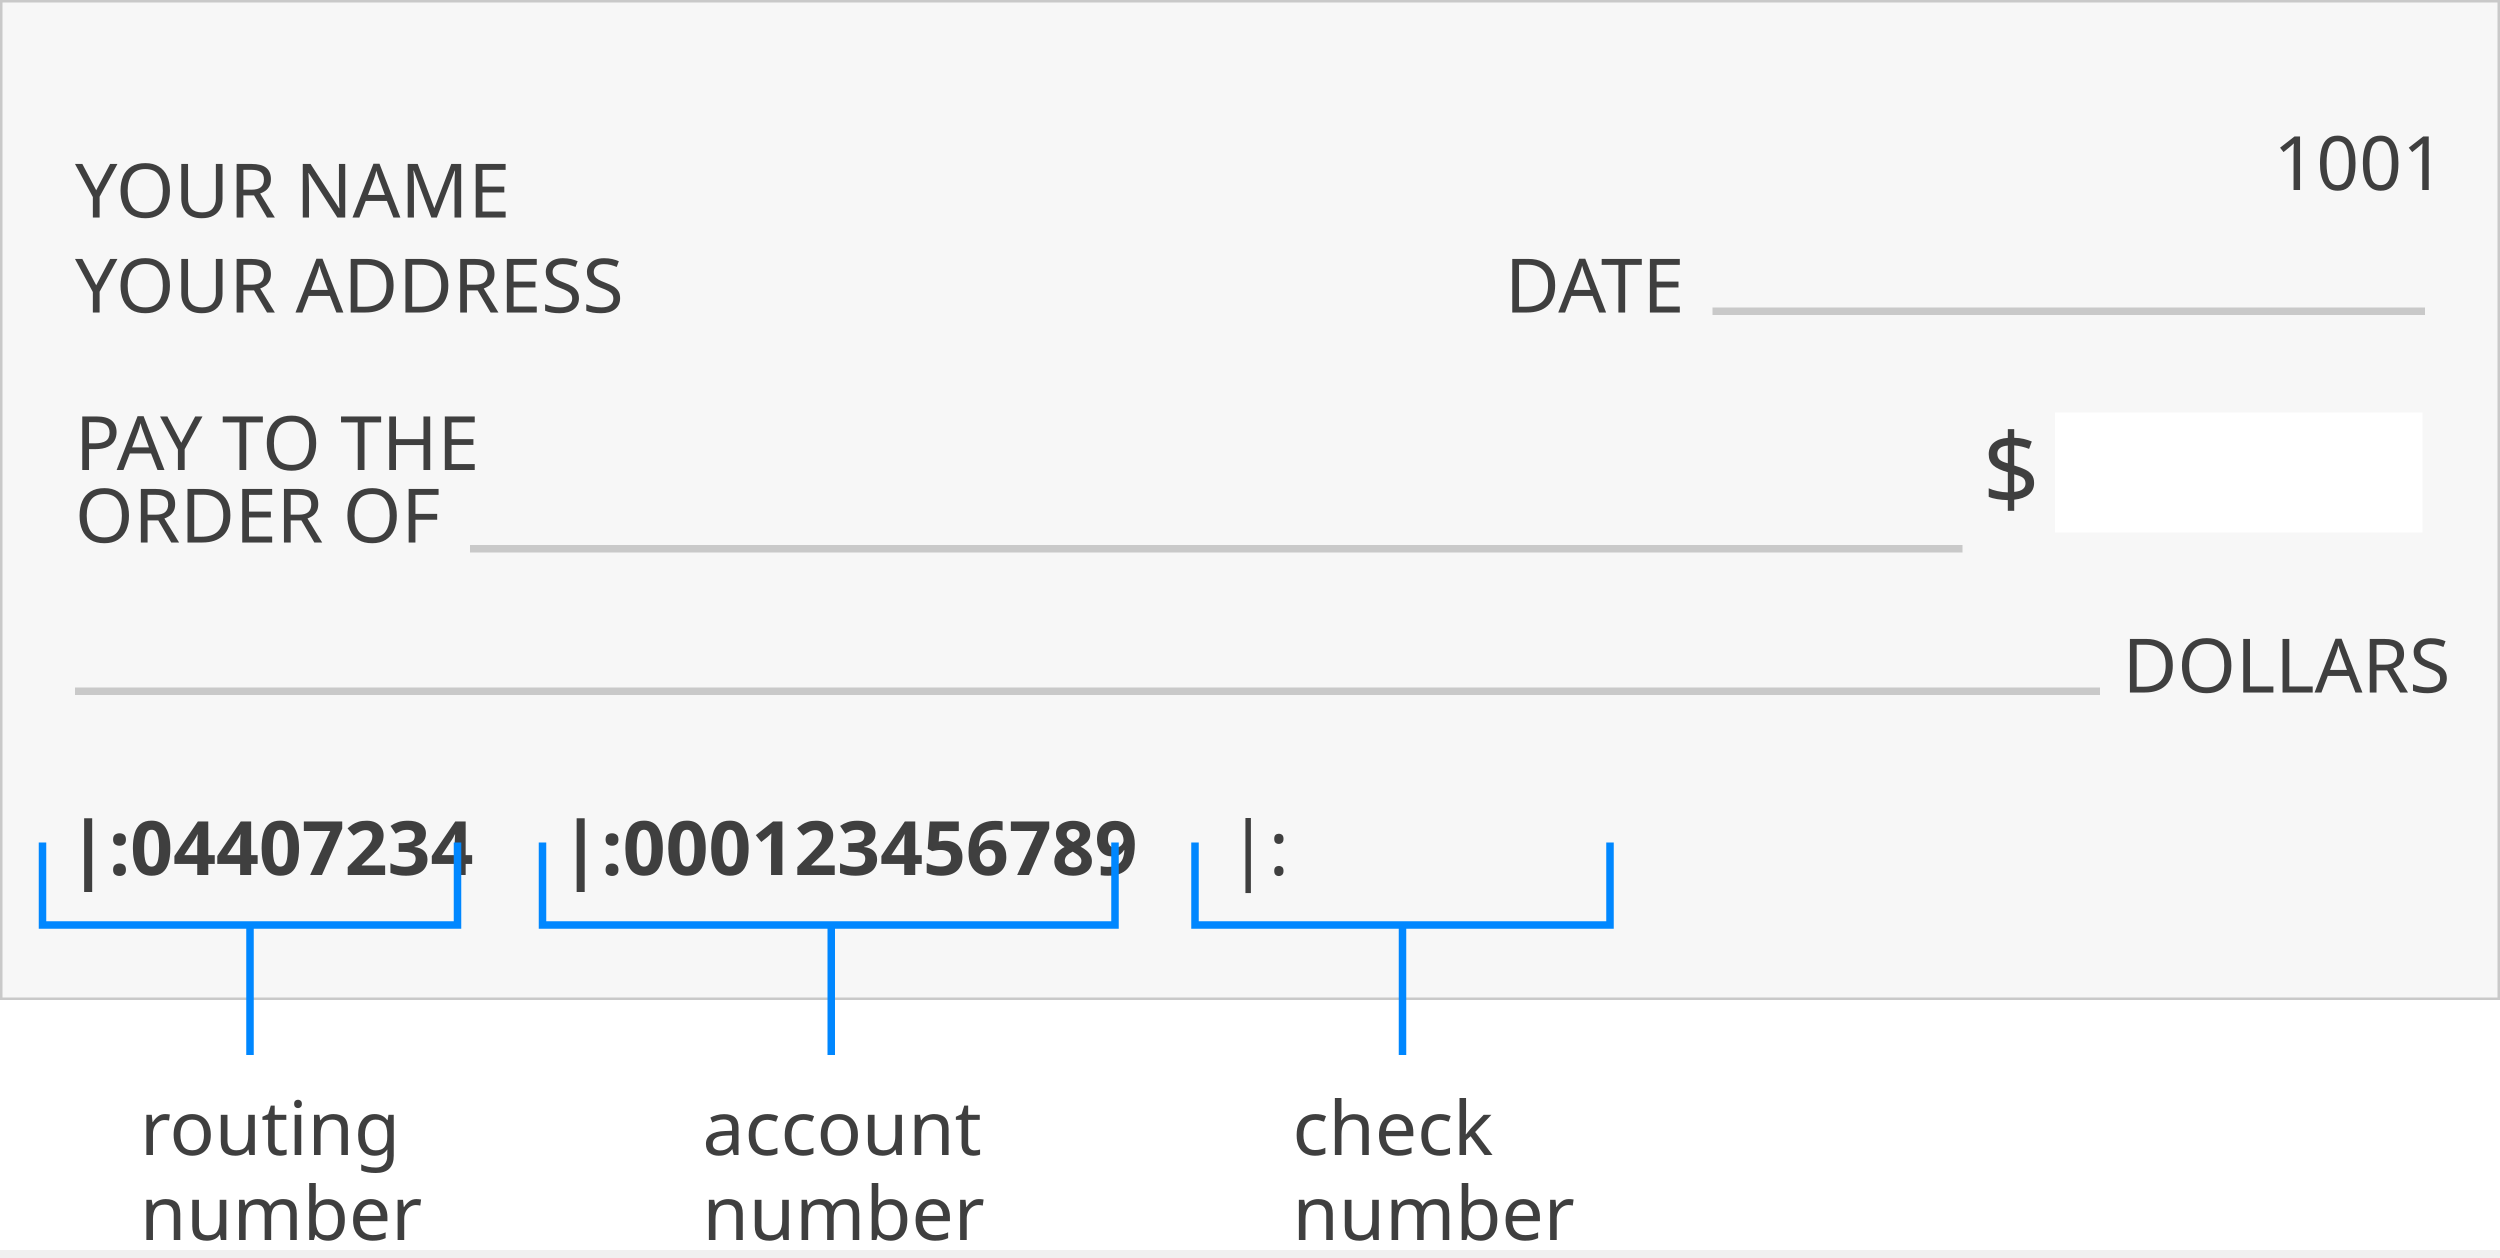
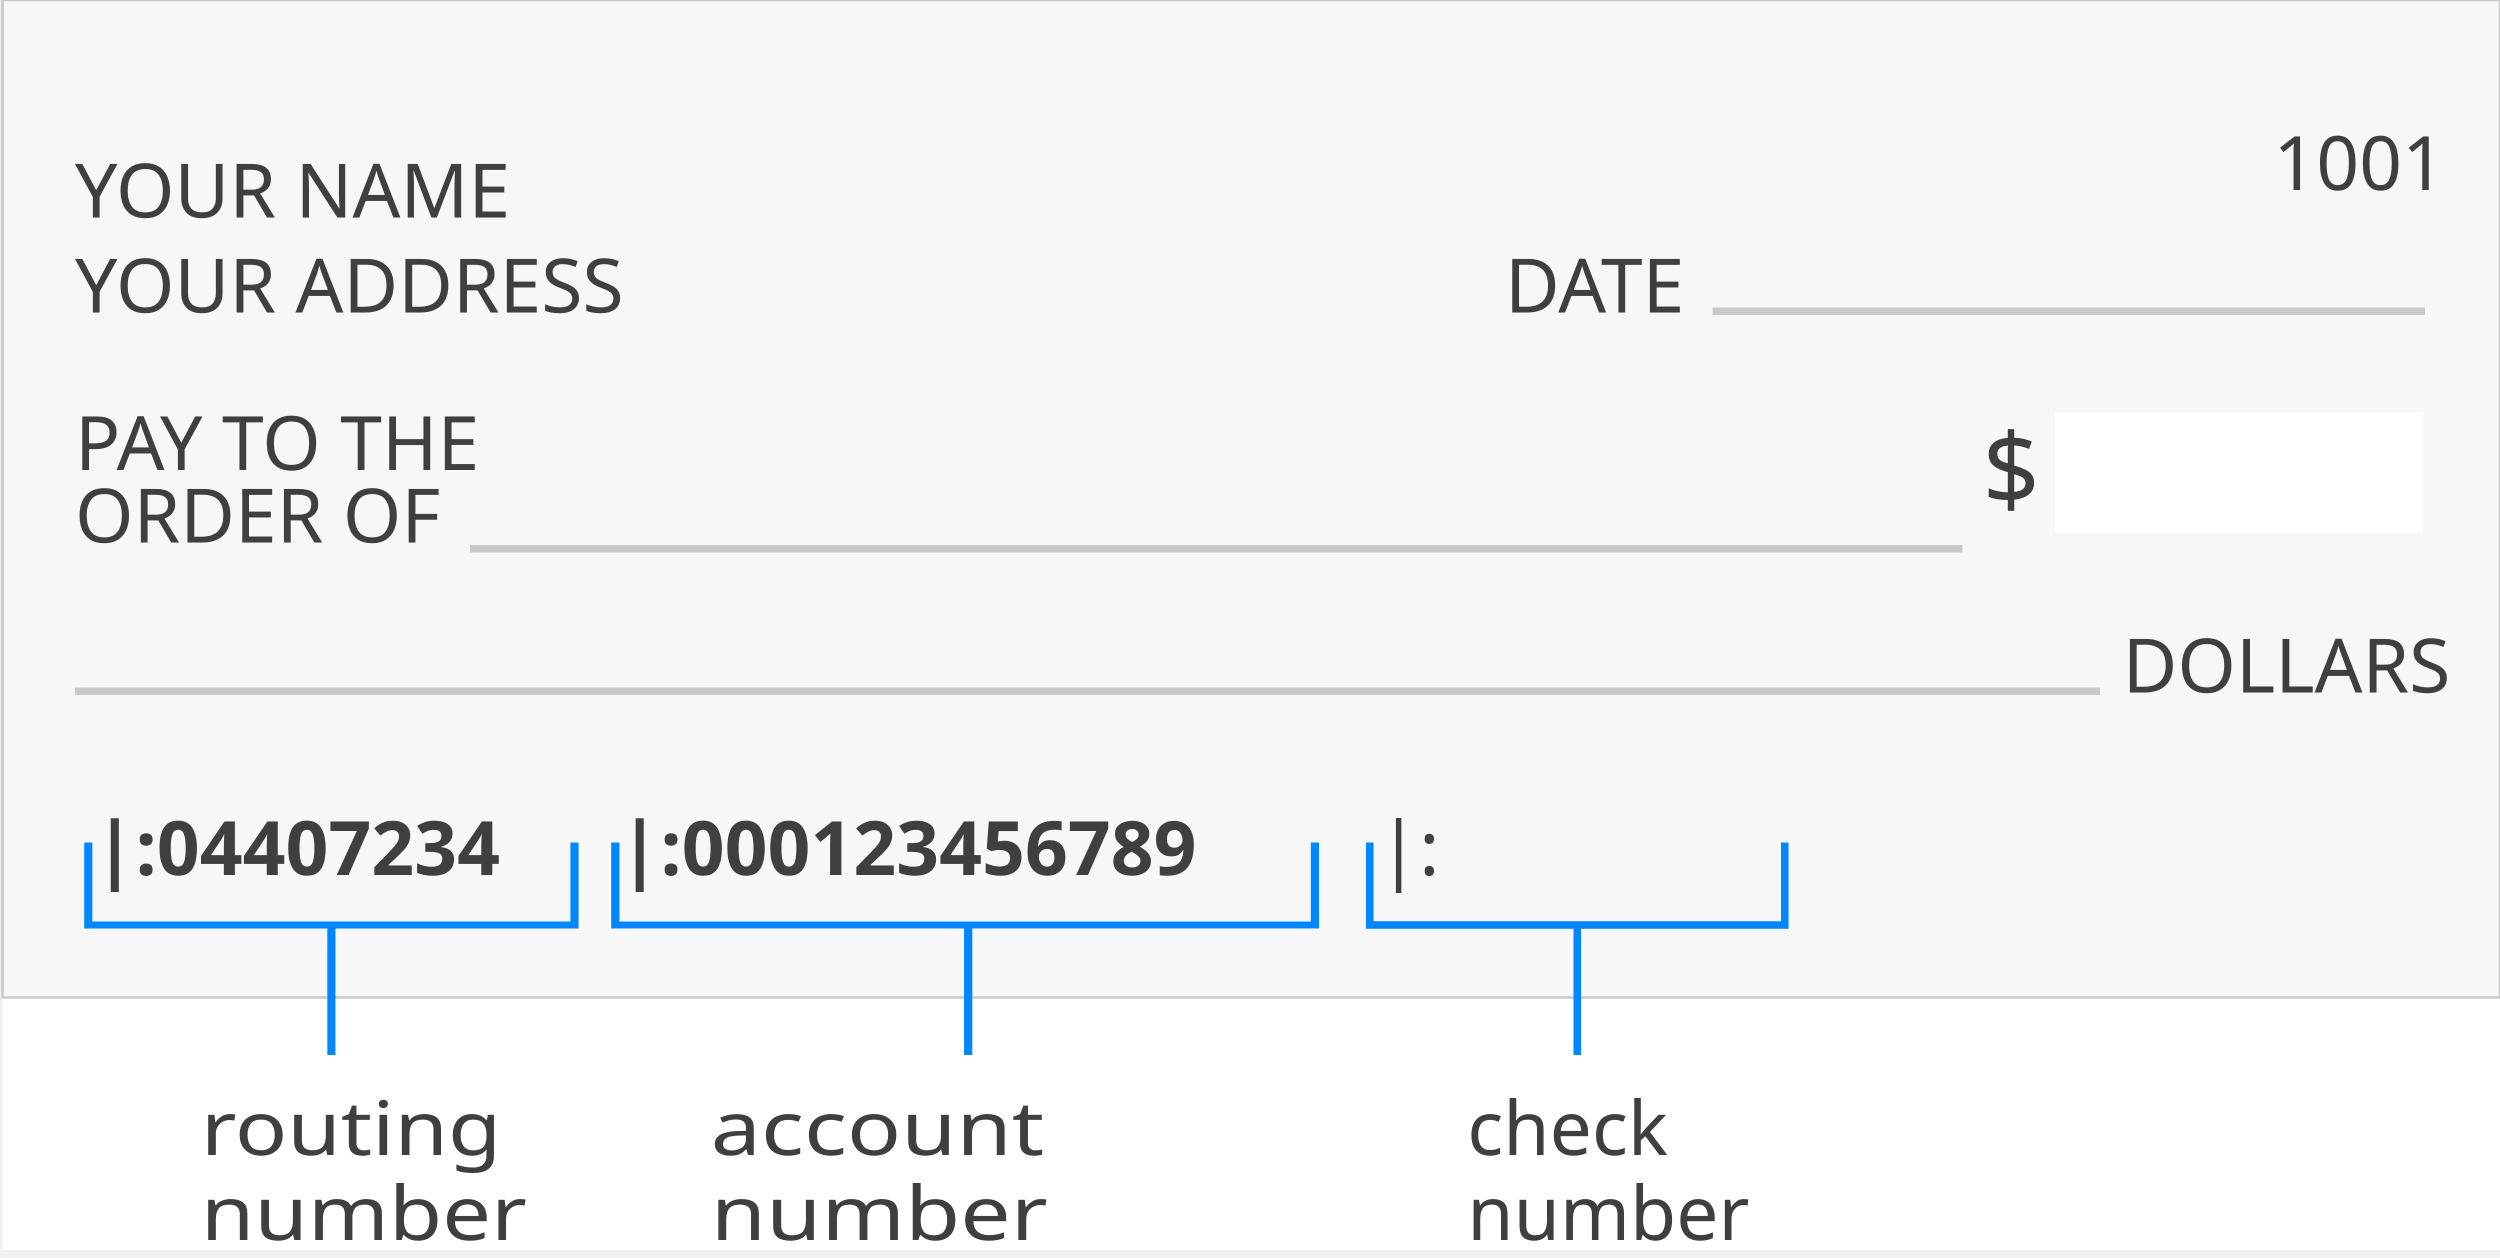
- <svg xmlns="http://www.w3.org/2000/svg" width="1000px" height="503px" viewBox="0 0 1000 503" version="1.1">
-   <style>
+ <svg xmlns="http://www.w3.org/2000/svg" width="1000px" height="503px" viewBox="0 0 1000 503" version="1.1" id="svg4760">
+   <defs id="defs4764" />
+   <style id="style4662">
    text {
        font-family:sans-serif;
    }
    </style>
-   <g id="Page-1" stroke="none" stroke-width="1" fill="none" fill-rule="evenodd">
-     <g id="direct-deposit-check-guide">
-       <rect id="Rectangle" fill="#FFFFFF" fill-rule="nonzero" x="0" y="0" width="1000" height="500" />
-       <rect id="Rectangle" stroke="#C9C9C9" fill="#F7F7F7" fill-rule="nonzero" x="0.5" y="0.5" width="999" height="399" />
-       <g id="YOUR-NAME" transform="translate(30, 58)" fill="#3F3F3F" fill-rule="nonzero" font-size="30" font-weight="normal">
-         <text>
-           <tspan x="0" y="29">YOUR NAME</tspan>
+   <g style="fill:none;fill-rule:evenodd;stroke:none;stroke-width:1" id="direct-deposit-check-guide">
+     <rect style="fill:#ffffff;fill-rule:nonzero;stroke-width:0.999" height="500" width="999" y="0" x="1" id="Rectangle" />
+     <rect style="fill:#f7f7f7;fill-rule:nonzero;stroke:#c9c9c9" height="399" width="999" y="0" x="1" id="rect4667" />
+     <g style="font-weight:normal;font-size:30px;fill:#3f3f3f;fill-rule:nonzero" font-weight="normal" font-size="30" transform="translate(30,58)" id="YOUR-NAME">
+       <text style="font-family:sans-serif" id="text4671">
+         <tspan id="tspan4669" y="29" x="0">YOUR NAME</tspan>
+       </text>
+     </g>
+     <g style="font-weight:normal;font-size:30px;fill:#3f3f3f;fill-rule:nonzero" font-weight="normal" font-size="30" transform="translate(30,96)" id="YOUR-ADDRESS">
+       <text style="font-family:sans-serif" id="text4676">
+         <tspan id="tspan4674" y="29" x="0">YOUR ADDRESS</tspan>
+       </text>
+     </g>
+     <g style="font-weight:normal;font-size:30px;fill:#3f3f3f;fill-rule:nonzero" font-weight="normal" font-size="30" transform="translate(602,96)" id="DATE">
+       <text style="font-family:sans-serif" id="text4681">
+         <tspan id="tspan4679" y="29" x="0">DATE</tspan>
+       </text>
+     </g>
+     <g style="font-weight:normal;font-size:30px;fill:#3f3f3f;fill-rule:nonzero" font-weight="normal" font-size="30" transform="translate(849.06,248)" id="DOLLARS">
+       <text style="font-family:sans-serif" id="text4686">
+         <tspan id="tspan4684" y="29" x="0">DOLLARS</tspan>
+       </text>
+     </g>
+     <g style="font-weight:bold;font-size:30px;fill:#3f3f3f;fill-rule:nonzero" font-weight="bold" font-size="30" transform="translate(37.64815,321)" id="|:04407234">
+       <text style="font-family:sans-serif" id="text4691">
+         <tspan id="tspan4689" y="29" x="0">|:04407234</tspan>
+       </text>
+     </g>
+     <g style="font-weight:bold;font-size:30px;fill:#3f3f3f;fill-rule:nonzero" font-weight="bold" font-size="30" transform="translate(247.6111,321)" id="|:000123456789">
+       <text style="font-family:sans-serif" id="text4696">
+         <tspan id="tspan4694" y="29" x="0">|:000123456789</tspan>
+       </text>
+     </g>
+     <g style="font-weight:normal;font-size:30px;fill:#3f3f3f;fill-rule:nonzero" font-weight="normal" font-size="30" transform="translate(551.1852,321)" id="|:">
+       <text style="font-family:sans-serif" id="text4701">
+         <tspan id="tspan4699" y="29" x="0">|:</tspan>
+       </text>
+     </g>
+     <g style="font-weight:normal;font-size:40px;fill:#3f3f3f;fill-rule:nonzero" font-weight="normal" font-size="40" transform="translate(793,163)" id="$">
+       <text style="font-family:sans-serif" id="text4706">
+         <tspan id="tspan4704" y="39" x="0">$</tspan>
+       </text>
+     </g>
+     <g style="font-weight:normal;font-size:30px;fill:#3f3f3f;fill-rule:nonzero" font-weight="normal" font-size="30" transform="translate(909.36,47)" id="1001">
+       <text style="font-family:sans-serif" id="text4711">
+         <tspan id="tspan4709" y="29" x="0">1001</tspan>
+       </text>
+     </g>
+     <g style="font-weight:normal;font-size:30px;fill:#3f3f3f;fill-rule:nonzero" font-weight="normal" font-size="30" transform="translate(30,159)" id="PAY-TO-THE-ORDER-OF">
+       <text style="font-family:sans-serif" id="PAY-TO-THE">
+         <tspan id="tspan4714" y="29" x="0">PAY TO THE</tspan>
+       </text>
+       <text style="font-family:sans-serif" id="ORDER-OF">
+         <tspan id="tspan4717" y="58" x="0">ORDER OF</tspan>
+       </text>
+     </g>
+     <rect style="fill:#c9c9c9;fill-rule:nonzero" height="3" width="597" y="218" x="188" id="rect4721" />
+     <rect style="fill:#c9c9c9;fill-rule:nonzero" height="3" width="285" y="123" x="685" id="Rectangle-Copy-2" />
+     <rect style="fill:#c9c9c9;fill-rule:nonzero" height="3" width="810" y="275" x="30" id="Rectangle-Copy" />
+     <rect style="fill:#ffffff;fill-rule:nonzero" height="48" width="147" y="165" x="822" id="rect4725" />
+     <g transform="matrix(1.155162,0,0,1,35.28666,337)" id="Label">
+       <path style="stroke:#0087ff;stroke-width:2.813;stroke-miterlimit:4;stroke-dasharray:none" id="Combined-Shape" d="M 0.021,0 V 33 H 83.188 168.383 V 0 M 84.202,33 v 52" />
+       <g style="font-weight:normal;font-size:30px;fill:#3f3f3f;fill-rule:nonzero" font-weight="normal" font-size="30" transform="translate(39,96)" id="routing-number">
+         <text style="font-family:sans-serif" id="routing">
+           <tspan id="tspan4728" y="29" x="0">routing</tspan>
+         </text>
+         <text style="font-family:sans-serif" id="number">
+           <tspan id="tspan4731" y="63" x="0">number</tspan>
        </text>
      </g>
-       <g id="YOUR-ADDRESS" transform="translate(30, 96)" fill="#3F3F3F" fill-rule="nonzero" font-size="30" font-weight="normal">
-         <text>
-           <tspan x="0" y="29">YOUR ADDRESS</tspan>
+     </g>
+     <g transform="translate(547.9074,337)" id="Label-Copy-2">
+       <path style="stroke:#0087ff;stroke-width:3.024;stroke-miterlimit:4;stroke-dasharray:none" id="path4736" d="m 0,0 v 33 h 82 84 V 0 M 83,33 v 52" />
+       <g style="font-weight:normal;font-size:30px;fill:#3f3f3f;fill-rule:nonzero" font-weight="normal" font-size="30" transform="translate(39,96)" id="check-number">
+         <text style="font-family:sans-serif" id="check">
+           <tspan id="tspan4738" y="29" x="0">check</tspan>
+         </text>
+         <text style="font-family:sans-serif" id="text4743">
+           <tspan id="tspan4741" y="63" x="0">number</tspan>
        </text>
      </g>
-       <g id="DATE" transform="translate(602, 96)" fill="#3F3F3F" fill-rule="nonzero" font-size="30" font-weight="normal">
-         <text>
-           <tspan x="0" y="29">DATE</tspan>
+     </g>
+     <g transform="matrix(1.194056,0,0,1,207.8804,337)" id="Label-Copy">
+       <path style="stroke:#0087ff;stroke-width:2.767;stroke-miterlimit:4;stroke-dasharray:none" id="path4747" d="M 32.035,0 V 33 H 149.214 266.393 V 0 M 150.237,33 v 52" />
+       <g style="font-weight:normal;font-size:30px;fill:#3f3f3f;fill-rule:nonzero" font-weight="normal" font-size="30" transform="translate(64,96)" id="account-number">
+         <text style="font-family:sans-serif" id="account">
+           <tspan id="tspan4749" y="29" x="0">account</tspan>
        </text>
-       </g>
-       <g id="DOLLARS" transform="translate(849.06, 248)" fill="#3F3F3F" fill-rule="nonzero" font-size="30" font-weight="normal">
-         <text>
-           <tspan x="0" y="29">DOLLARS</tspan>
+         <text style="font-family:sans-serif" id="text4754">
+           <tspan id="tspan4752" y="63" x="0">number</tspan>
        </text>
-       </g>
-       <g id="|:04407234" transform="translate(27, 321)" fill="#3F3F3F" fill-rule="nonzero" font-size="30" font-weight="bold">
-         <text>
-           <tspan x="0" y="29">|:04407234</tspan>
-         </text>
-       </g>
-       <g id="|:000123456789" transform="translate(224, 321)" fill="#3F3F3F" fill-rule="nonzero" font-size="30" font-weight="bold">
-         <text>
-           <tspan x="0" y="29">|:000123456789</tspan>
-         </text>
-       </g>
-       <g id="|:" transform="translate(491, 321)" fill="#3F3F3F" fill-rule="nonzero" font-size="30" font-weight="normal">
-         <text>
-           <tspan x="0" y="29">|:</tspan>
-         </text>
-       </g>
-       <g id="$" transform="translate(793, 163)" fill="#3F3F3F" fill-rule="nonzero" font-size="40" font-weight="normal">
-         <text>
-           <tspan x="0" y="39">$</tspan>
-         </text>
-       </g>
-       <g id="1001" transform="translate(909.36, 47)" fill="#3F3F3F" fill-rule="nonzero" font-size="30" font-weight="normal">
-         <text>
-           <tspan x="0" y="29">1001</tspan>
-         </text>
-       </g>
-       <g id="PAY-TO-THE-ORDER-OF" transform="translate(30, 159)" fill="#3F3F3F" fill-rule="nonzero" font-size="30" font-weight="normal">
-         <text id="PAY-TO-THE">
-           <tspan x="0" y="29">PAY TO THE</tspan>
-         </text>
-         <text id="ORDER-OF">
-           <tspan x="0" y="58">ORDER OF</tspan>
-         </text>
-       </g>
-       <rect id="Rectangle" fill="#C9C9C9" fill-rule="nonzero" x="188" y="218" width="597" height="3" />
-       <rect id="Rectangle-Copy-2" fill="#C9C9C9" fill-rule="nonzero" x="685" y="123" width="285" height="3" />
-       <rect id="Rectangle-Copy" fill="#C9C9C9" fill-rule="nonzero" x="30" y="275" width="810" height="3" />
-       <rect id="Rectangle" fill="#FFFFFF" fill-rule="nonzero" x="822" y="165" width="147" height="48" />
-       <g id="Label" transform="translate(17, 337)">
-         <path d="M0,0 L0,33 L82,33 L166,33 L166,0 M83,33 L83,85" id="Combined-Shape" stroke="#0087FF" stroke-width="3" />
-         <g id="routing-number" transform="translate(39, 96)" fill="#3F3F3F" fill-rule="nonzero" font-size="30" font-weight="normal">
-           <text id="routing">
-             <tspan x="0" y="29">routing</tspan>
-           </text>
-           <text id="number">
-             <tspan x="0" y="63">number</tspan>
-           </text>
-         </g>
-       </g>
-       <g id="Label-Copy-2" transform="translate(478, 337)">
-         <path d="M0,0 L0,33 L82,33 L166,33 L166,0 M83,33 L83,85" id="Combined-Shape" stroke="#0087FF" stroke-width="3" />
-         <g id="check-number" transform="translate(39, 96)" fill="#3F3F3F" fill-rule="nonzero" font-size="30" font-weight="normal">
-           <text id="check">
-             <tspan x="0" y="29">check</tspan>
-           </text>
-           <text id="number">
-             <tspan x="0" y="63">number</tspan>
-           </text>
-         </g>
-       </g>
-       <g id="Label-Copy" transform="translate(217, 337)">
-         <path d="M0,2.27373675e-13 L0,33 L114.5,33 L229,33 L229,2.27373675e-13 M115.5,33 L115.5,85" id="Combined-Shape" stroke="#0087FF" stroke-width="3" />
-         <g id="account-number" transform="translate(64, 96)" fill="#3F3F3F" fill-rule="nonzero" font-size="30" font-weight="normal">
-           <text id="account">
-             <tspan x="0" y="29">account</tspan>
-           </text>
-           <text id="number">
-             <tspan x="0" y="63">number</tspan>
-           </text>
-         </g>
      </g>
    </g>
  </g>
</svg>
